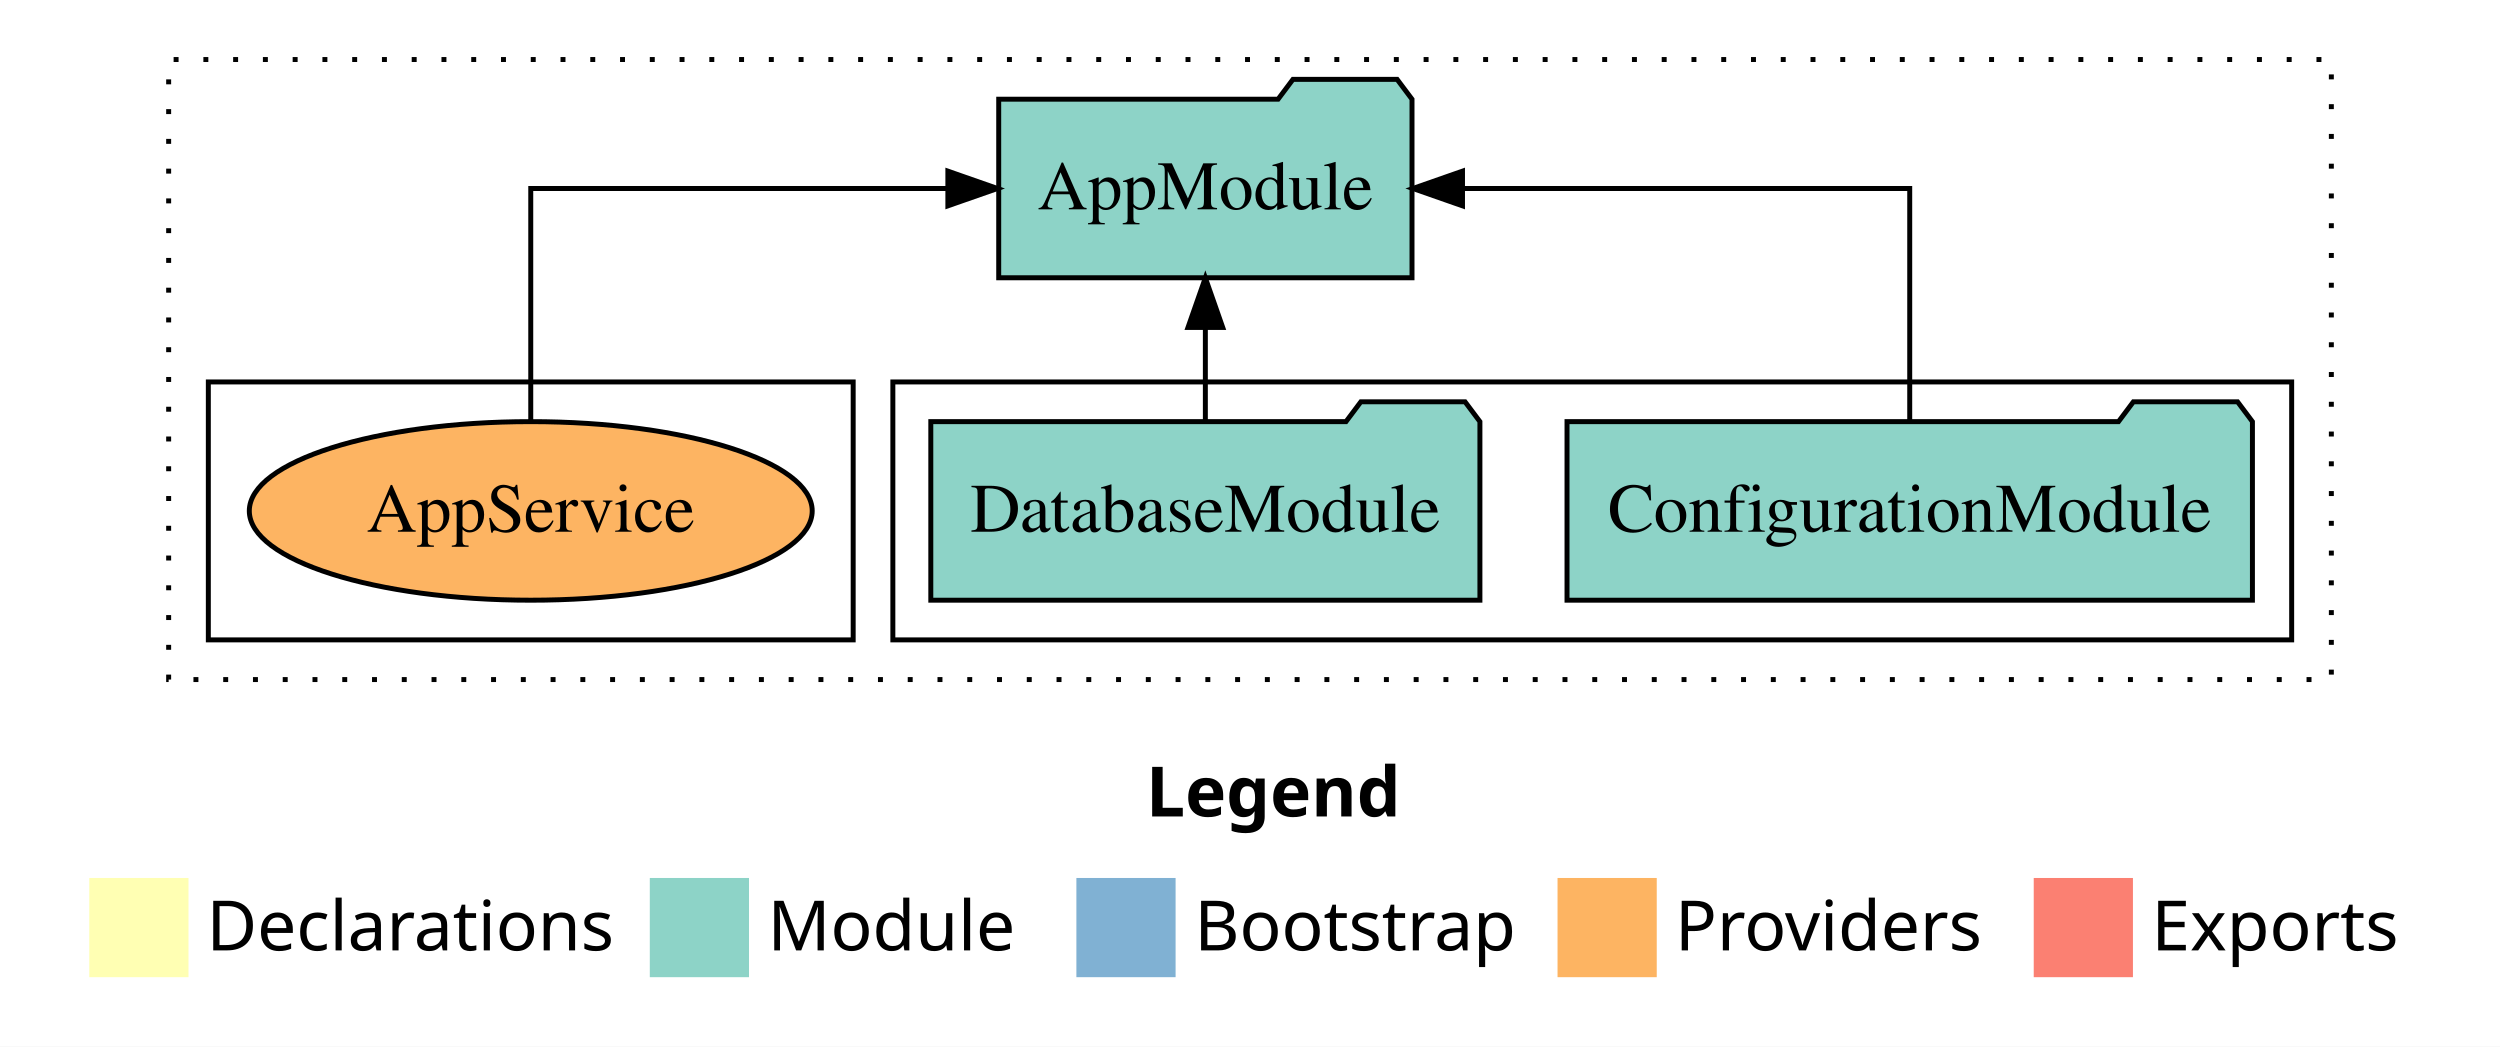
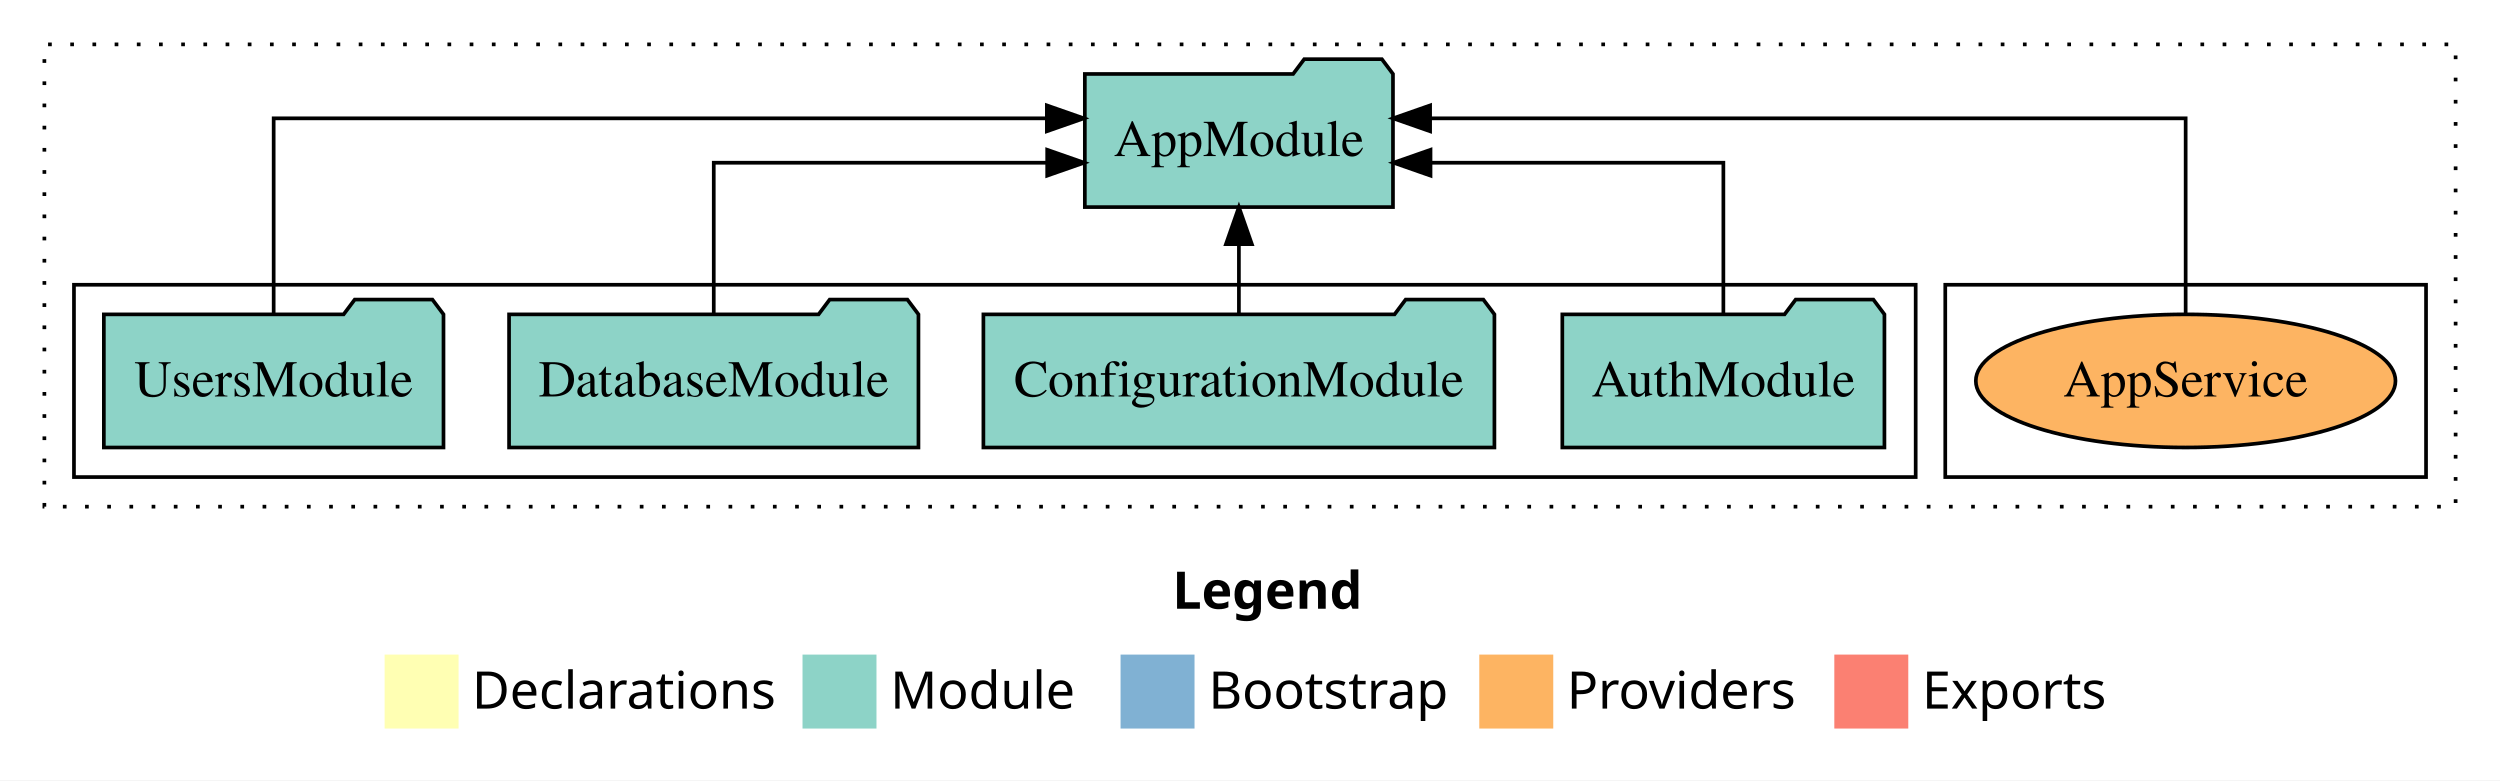
- <svg xmlns="http://www.w3.org/2000/svg" width="504pt" height="211pt" viewBox="0.00 0.00 504.00 211.00">
+ <svg xmlns="http://www.w3.org/2000/svg" width="676pt" height="211pt" viewBox="0.00 0.00 676.00 211.00">
  <g id="graph0" class="graph" transform="scale(1 1) rotate(0) translate(4 207)">
-     <polygon fill="white" stroke="transparent" points="-4,4 -4,-207 500,-207 500,4 -4,4" />
-     <text text-anchor="start" x="227.01" y="-42.4" font-family="Times-12" font-weight="bold" font-size="14.00">Legend</text>
-     <polygon fill="#ffffb3" stroke="transparent" points="14,-10 14,-30 34,-30 34,-10 14,-10" />
-     <text text-anchor="start" x="37.63" y="-15.4" font-family="Times-12" font-size="14.00">  Declarations</text>
-     <polygon fill="#8dd3c7" stroke="transparent" points="127,-10 127,-30 147,-30 147,-10 127,-10" />
-     <text text-anchor="start" x="150.73" y="-15.4" font-family="Times-12" font-size="14.00">  Module</text>
-     <polygon fill="#80b1d3" stroke="transparent" points="213,-10 213,-30 233,-30 233,-10 213,-10" />
-     <text text-anchor="start" x="236.78" y="-15.4" font-family="Times-12" font-size="14.00">  Bootstrap</text>
-     <polygon fill="#fdb462" stroke="transparent" points="310,-10 310,-30 330,-30 330,-10 310,-10" />
-     <text text-anchor="start" x="333.67" y="-15.4" font-family="Times-12" font-size="14.00">  Providers</text>
-     <polygon fill="#fb8072" stroke="transparent" points="406,-10 406,-30 426,-30 426,-10 406,-10" />
-     <text text-anchor="start" x="429.73" y="-15.4" font-family="Times-12" font-size="14.00">  Exports</text>
+     <polygon fill="white" stroke="transparent" points="-4,4 -4,-207 672,-207 672,4 -4,4" />
+     <text text-anchor="start" x="313.01" y="-42.4" font-family="Times-12" font-weight="bold" font-size="14.00">Legend</text>
+     <polygon fill="#ffffb3" stroke="transparent" points="100,-10 100,-30 120,-30 120,-10 100,-10" />
+     <text text-anchor="start" x="123.63" y="-15.4" font-family="Times-12" font-size="14.00">  Declarations</text>
+     <polygon fill="#8dd3c7" stroke="transparent" points="213,-10 213,-30 233,-30 233,-10 213,-10" />
+     <text text-anchor="start" x="236.73" y="-15.4" font-family="Times-12" font-size="14.00">  Module</text>
+     <polygon fill="#80b1d3" stroke="transparent" points="299,-10 299,-30 319,-30 319,-10 299,-10" />
+     <text text-anchor="start" x="322.78" y="-15.4" font-family="Times-12" font-size="14.00">  Bootstrap</text>
+     <polygon fill="#fdb462" stroke="transparent" points="396,-10 396,-30 416,-30 416,-10 396,-10" />
+     <text text-anchor="start" x="419.67" y="-15.4" font-family="Times-12" font-size="14.00">  Providers</text>
+     <polygon fill="#fb8072" stroke="transparent" points="492,-10 492,-30 512,-30 512,-10 492,-10" />
+     <text text-anchor="start" x="515.73" y="-15.4" font-family="Times-12" font-size="14.00">  Exports</text>
    <g id="clust1" class="cluster">
-       <polygon fill="none" stroke="black" stroke-dasharray="1,5" points="30,-70 30,-195 466,-195 466,-70 30,-70" />
+       <polygon fill="none" stroke="black" stroke-dasharray="1,5" points="8,-70 8,-195 660,-195 660,-70 8,-70" />
+     </g>
+     <g id="clust6" class="cluster">
+       <polygon fill="none" stroke="black" points="522,-78 522,-130 652,-130 652,-78 522,-78" />
    </g>
    <g id="clust3" class="cluster">
-       <polygon fill="none" stroke="black" points="176,-78 176,-130 458,-130 458,-78 176,-78" />
-     </g>
-     <g id="clust6" class="cluster">
-       <polygon fill="none" stroke="black" points="38,-78 38,-130 168,-130 168,-78 38,-78" />
+       <polygon fill="none" stroke="black" points="16,-78 16,-130 514,-130 514,-78 16,-78" />
    </g>
    <g id="node1" class="node">
-       <polygon fill="#8dd3c7" stroke="black" points="450.09,-122 447.09,-126 426.09,-126 423.09,-122 311.91,-122 311.91,-86 450.09,-86 450.09,-122" />
-       <text text-anchor="middle" x="381" y="-99.8" font-family="Times,serif" font-size="14.00">ConfigurationModule</text>
+       <polygon fill="#8dd3c7" stroke="black" points="505.55,-122 502.55,-126 481.55,-126 478.55,-122 418.45,-122 418.45,-86 505.55,-86 505.55,-122" />
+       <text text-anchor="middle" x="462" y="-99.8" font-family="Times,serif" font-size="14.00">AuthModule</text>
+     </g>
+     <g id="node5" class="node">
+       <polygon fill="#8dd3c7" stroke="black" points="372.66,-187 369.66,-191 348.66,-191 345.66,-187 289.34,-187 289.34,-151 372.66,-151 372.66,-187" />
+       <text text-anchor="middle" x="331" y="-164.8" font-family="Times,serif" font-size="14.00">AppModule</text>
+     </g>
+     <g id="edge1" class="edge">
+       <path fill="none" stroke="black" d="M462,-122.02C462,-139.37 462,-163 462,-163 462,-163 382.81,-163 382.81,-163" />
+       <polygon fill="black" stroke="black" points="382.81,-159.5 372.81,-163 382.81,-166.5 382.81,-159.5" />
+     </g>
+     <g id="node2" class="node">
+       <polygon fill="#8dd3c7" stroke="black" points="400.09,-122 397.09,-126 376.09,-126 373.09,-122 261.91,-122 261.91,-86 400.09,-86 400.09,-122" />
+       <text text-anchor="middle" x="331" y="-99.8" font-family="Times,serif" font-size="14.00">ConfigurationModule</text>
+     </g>
+     <g id="edge2" class="edge">
+       <path fill="none" stroke="black" d="M331,-122.11C331,-122.11 331,-140.99 331,-140.99" />
+       <polygon fill="black" stroke="black" points="327.5,-140.99 331,-150.99 334.5,-140.99 327.5,-140.99" />
    </g>
    <g id="node3" class="node">
-       <polygon fill="#8dd3c7" stroke="black" points="280.66,-187 277.66,-191 256.66,-191 253.66,-187 197.34,-187 197.34,-151 280.66,-151 280.66,-187" />
-       <text text-anchor="middle" x="239" y="-164.8" font-family="Times,serif" font-size="14.00">AppModule</text>
+       <polygon fill="#8dd3c7" stroke="black" points="244.35,-122 241.35,-126 220.35,-126 217.35,-122 133.65,-122 133.65,-86 244.35,-86 244.35,-122" />
+       <text text-anchor="middle" x="189" y="-99.8" font-family="Times,serif" font-size="14.00">DatabaseModule</text>
    </g>
-     <g id="edge1" class="edge">
-       <path fill="none" stroke="black" d="M381,-122.11C381,-141.34 381,-169 381,-169 381,-169 290.84,-169 290.84,-169" />
-       <polygon fill="black" stroke="black" points="290.84,-165.5 280.84,-169 290.84,-172.5 290.84,-165.5" />
-     </g>
-     <g id="node2" class="node">
-       <polygon fill="#8dd3c7" stroke="black" points="294.35,-122 291.35,-126 270.35,-126 267.35,-122 183.65,-122 183.65,-86 294.35,-86 294.35,-122" />
-       <text text-anchor="middle" x="239" y="-99.8" font-family="Times,serif" font-size="14.00">DatabaseModule</text>
-     </g>
-     <g id="edge2" class="edge">
-       <path fill="none" stroke="black" d="M239,-122.11C239,-122.11 239,-140.99 239,-140.99" />
-       <polygon fill="black" stroke="black" points="235.5,-140.99 239,-150.99 242.5,-140.99 235.5,-140.99" />
+     <g id="edge3" class="edge">
+       <path fill="none" stroke="black" d="M189,-122.02C189,-139.37 189,-163 189,-163 189,-163 279.16,-163 279.16,-163" />
+       <polygon fill="black" stroke="black" points="279.16,-166.5 289.16,-163 279.16,-159.5 279.16,-166.5" />
    </g>
    <g id="node4" class="node">
-       <ellipse fill="#fdb462" stroke="black" cx="103" cy="-104" rx="56.74" ry="18" />
-       <text text-anchor="middle" x="103" y="-99.8" font-family="Times,serif" font-size="14.00">AppService</text>
+       <polygon fill="#8dd3c7" stroke="black" points="115.92,-122 112.92,-126 91.92,-126 88.92,-122 24.08,-122 24.08,-86 115.92,-86 115.92,-122" />
+       <text text-anchor="middle" x="70" y="-99.8" font-family="Times,serif" font-size="14.00">UsersModule</text>
    </g>
-     <g id="edge3" class="edge">
-       <path fill="none" stroke="black" d="M103,-122.11C103,-141.34 103,-169 103,-169 103,-169 187.09,-169 187.09,-169" />
-       <polygon fill="black" stroke="black" points="187.09,-172.5 197.09,-169 187.09,-165.5 187.09,-172.5" />
+     <g id="edge4" class="edge">
+       <path fill="none" stroke="black" d="M70,-122.28C70,-143.32 70,-175 70,-175 70,-175 279.07,-175 279.07,-175" />
+       <polygon fill="black" stroke="black" points="279.07,-178.5 289.07,-175 279.07,-171.5 279.07,-178.5" />
+     </g>
+     <g id="node6" class="node">
+       <ellipse fill="#fdb462" stroke="black" cx="587" cy="-104" rx="56.74" ry="18" />
+       <text text-anchor="middle" x="587" y="-99.8" font-family="Times,serif" font-size="14.00">AppService</text>
+     </g>
+     <g id="edge5" class="edge">
+       <path fill="none" stroke="black" d="M587,-122.28C587,-143.32 587,-175 587,-175 587,-175 382.7,-175 382.7,-175" />
+       <polygon fill="black" stroke="black" points="382.7,-171.5 372.7,-175 382.7,-178.5 382.7,-171.5" />
    </g>
  </g>
</svg>
